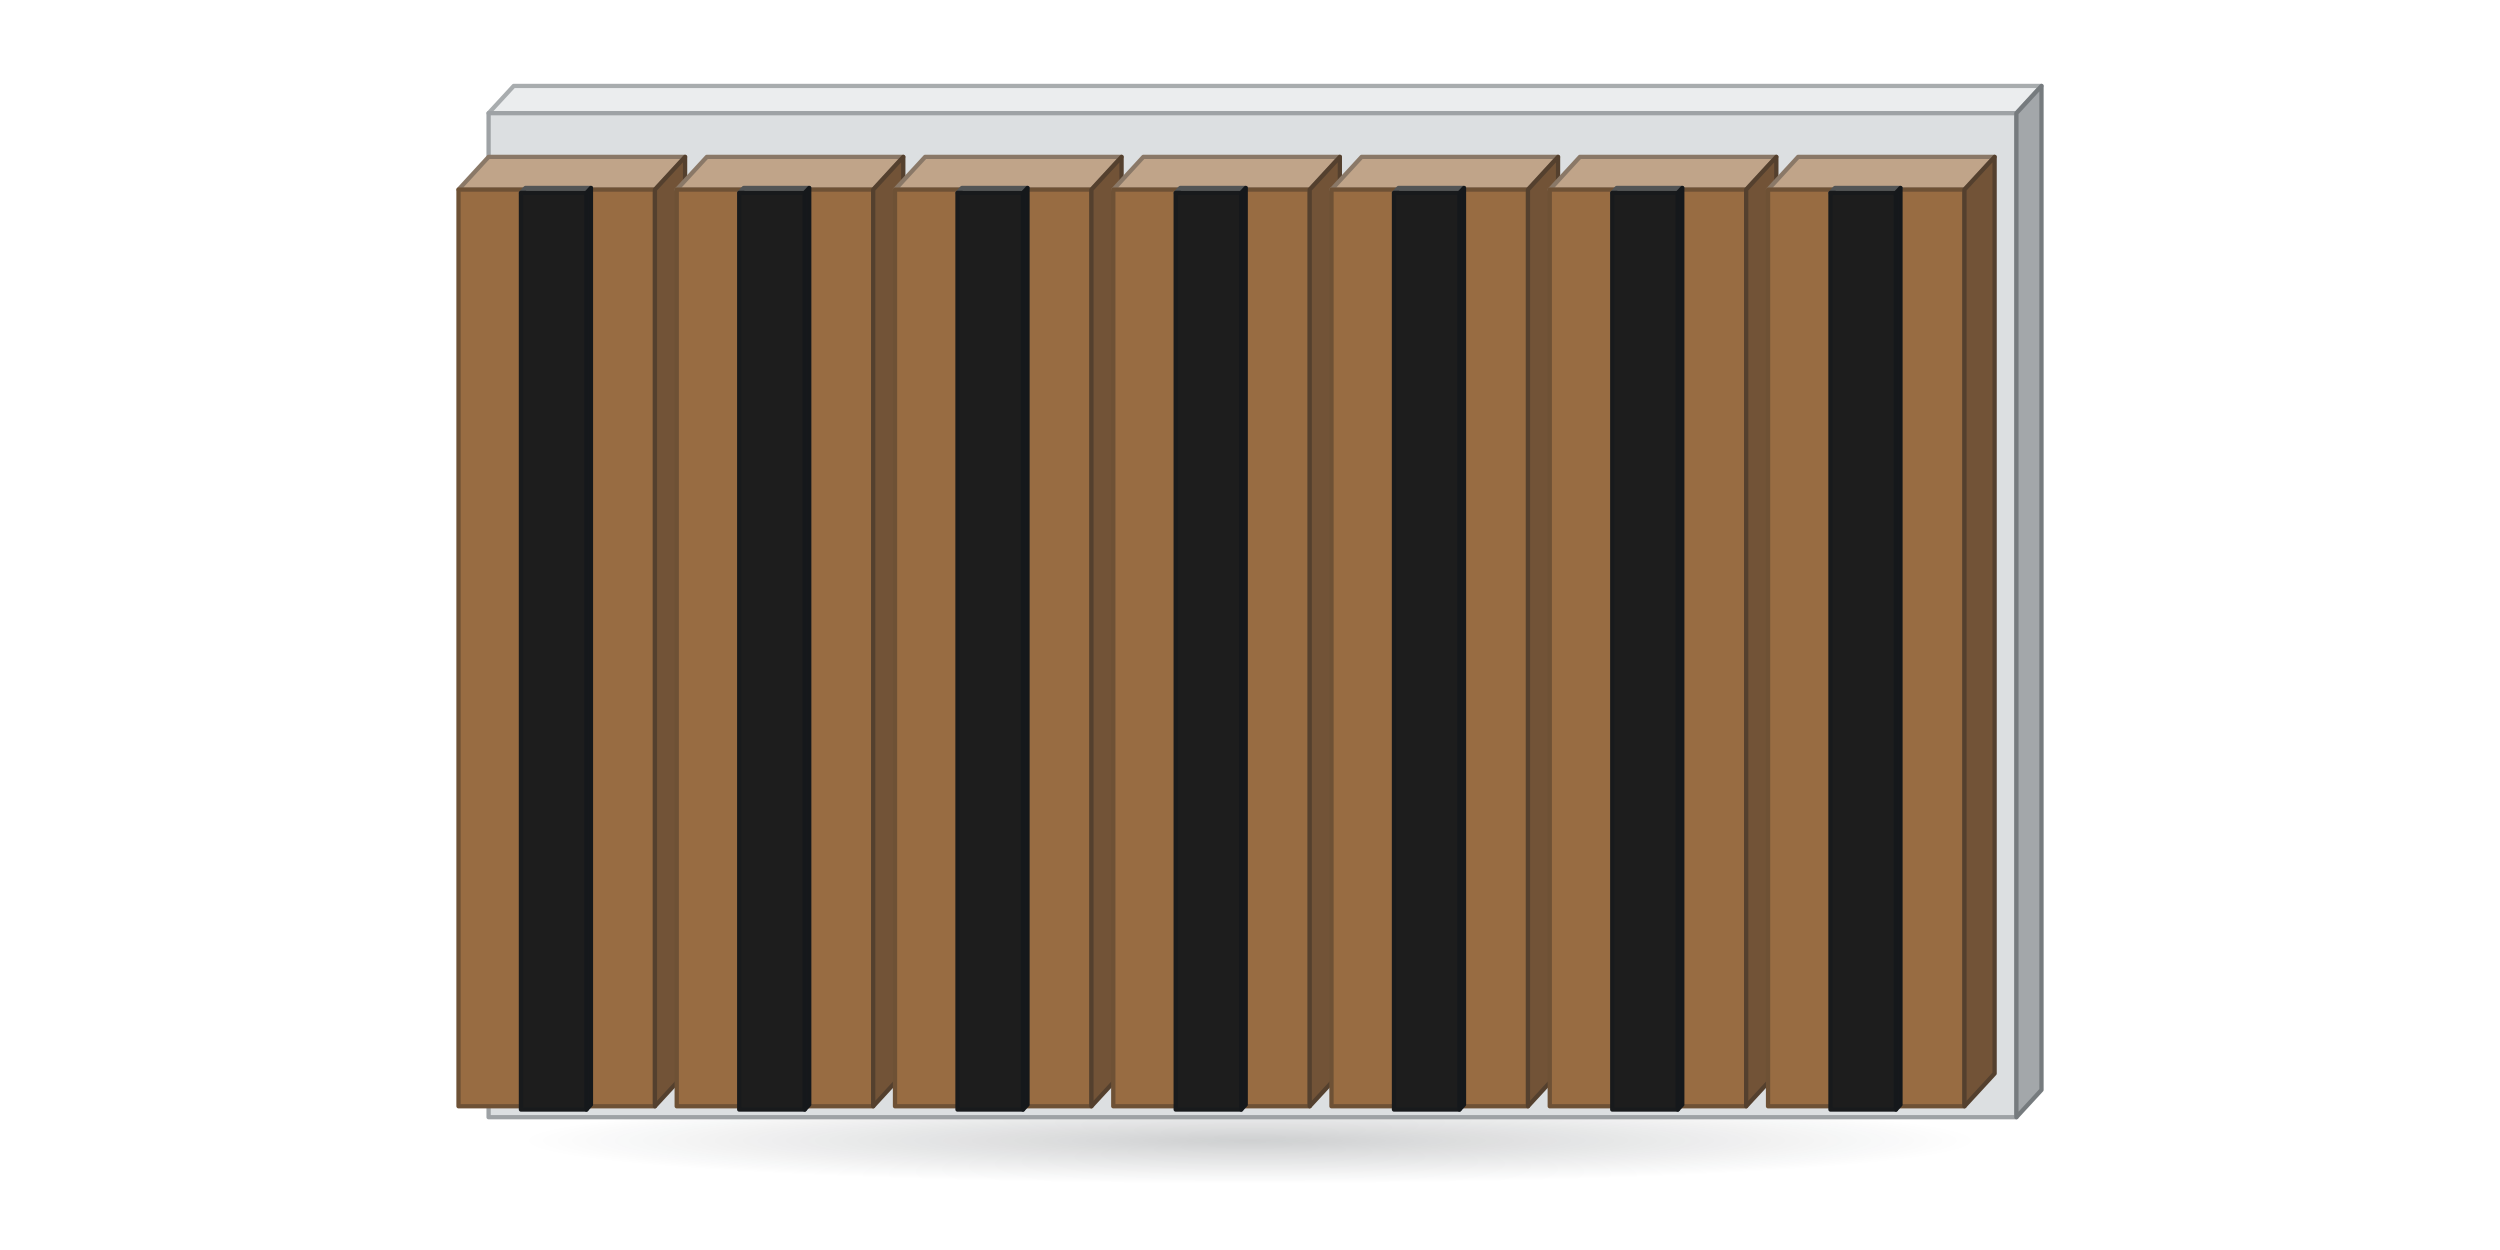
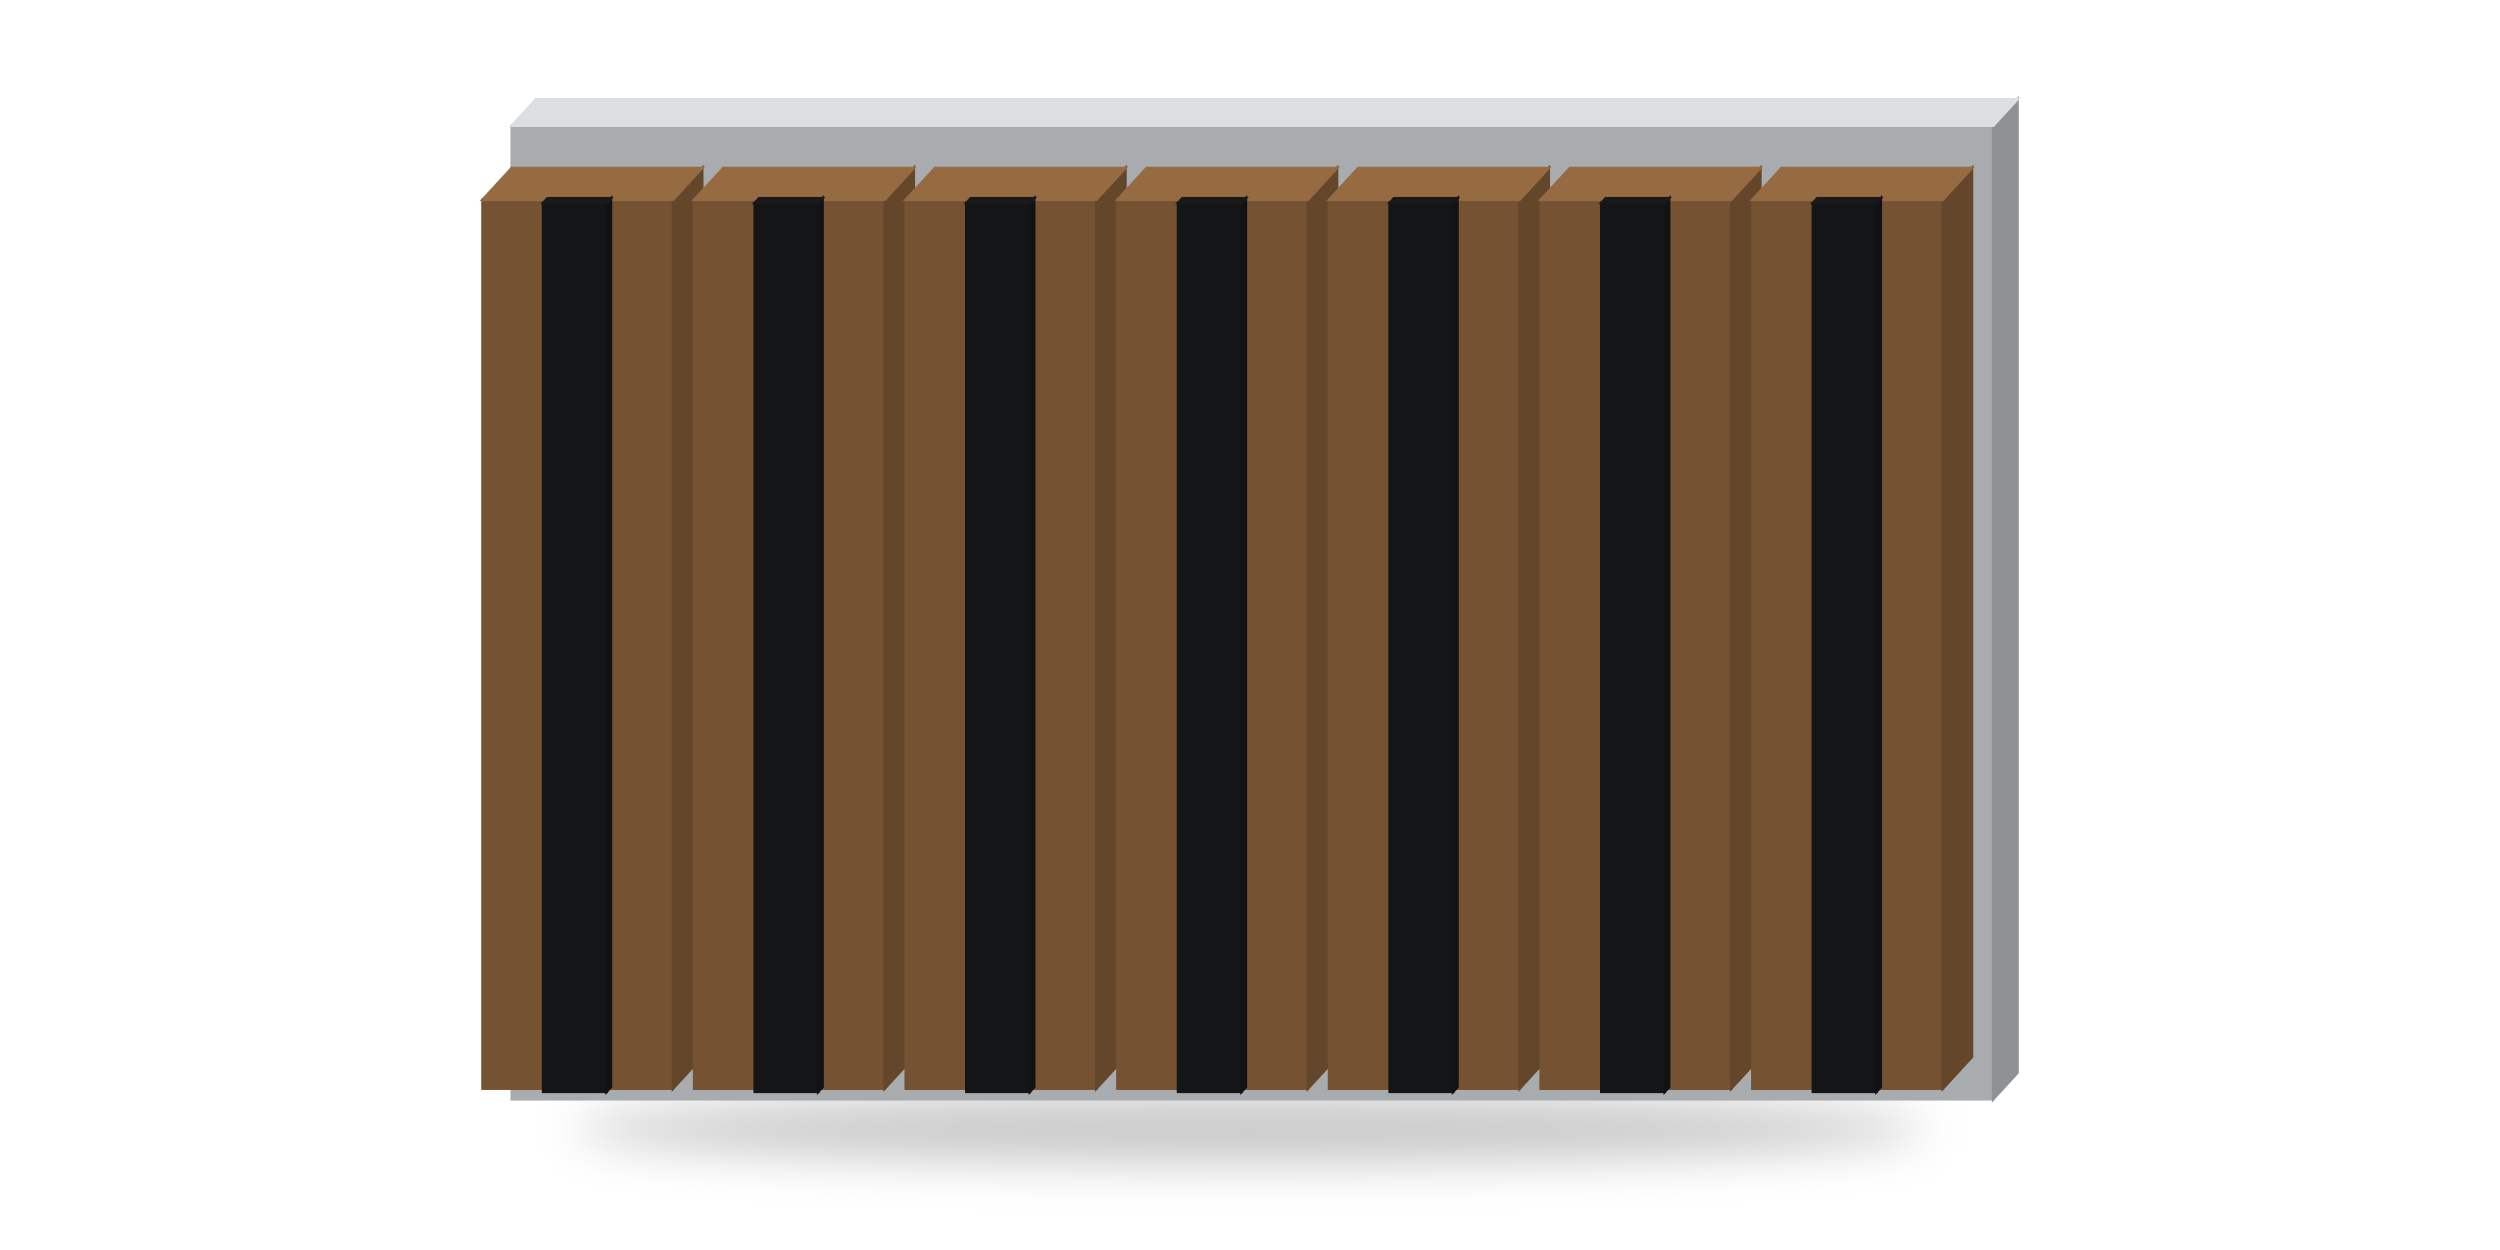
- <svg xmlns="http://www.w3.org/2000/svg" viewBox="0 0 320 160" role="img">
+ <svg xmlns="http://www.w3.org/2000/svg" viewBox="0 0 340 170" role="img">
  <defs>
-     <radialGradient id="sh" cx="50%" cy="50%" r="50%">
-       <stop offset="0" stop-color="#0d1318" stop-opacity=".20" />
-       <stop offset="1" stop-color="#0d1318" stop-opacity="0" />
-     </radialGradient>
+     <filter id="ashf" x="-30%" y="-60%" width="160%" height="260%">
+       <feGaussianBlur stdDeviation="3.2" />
+     </filter>
  </defs>
-   <ellipse cx="160.0" cy="146.0" rx="93.2" ry="5.5" fill="url(#sh)" />
-   <polygon points="62.54,14.49 258.10,14.49 261.31,11.00 65.76,11.00" fill="#ebedee" stroke="#a8acae" stroke-width="0.55" stroke-linejoin="round" />
-   <polygon points="62.54,143.00 258.10,143.00 258.10,14.49 62.54,14.49" fill="#dcdfe1" stroke="#9ea2a5" stroke-width="0.55" stroke-linejoin="round" />
-   <polygon points="258.10,143.00 261.31,139.51 261.31,11.00 258.10,14.49" fill="#a3a7aa" stroke="#767b7e" stroke-width="0.55" stroke-linejoin="round" />
-   <polygon points="58.69,24.27 83.83,24.27 87.69,20.08 62.54,20.08" fill="#c0a489" stroke="#8a7867" stroke-width="0.55" stroke-linejoin="round" />
-   <polygon points="58.69,141.60 83.83,141.60 83.83,24.27 58.69,24.27" fill="#986c42" stroke="#6e5135" stroke-width="0.55" stroke-linejoin="round" />
-   <polygon points="83.83,141.60 87.69,137.41 87.69,20.08 83.83,24.27" fill="#725337" stroke="#54402e" stroke-width="0.55" stroke-linejoin="round" />
-   <polygon points="66.68,24.69 75.06,24.69 75.64,24.06 67.26,24.06" fill="#717171" stroke="#535556" stroke-width="0.55" stroke-linejoin="round" />
-   <polygon points="66.68,142.02 75.06,142.02 75.06,24.69 66.68,24.69" fill="#1d1d1d" stroke="#181a1c" stroke-width="0.55" stroke-linejoin="round" />
-   <polygon points="75.06,142.02 75.64,141.39 75.64,24.06 75.06,24.69" fill="#181a1c" stroke="#15181b" stroke-width="0.55" stroke-linejoin="round" />
-   <polygon points="86.62,24.27 111.77,24.27 115.62,20.08 90.48,20.08" fill="#c0a489" stroke="#8a7867" stroke-width="0.55" stroke-linejoin="round" />
-   <polygon points="86.62,141.60 111.77,141.60 111.77,24.27 86.62,24.27" fill="#986c42" stroke="#6e5135" stroke-width="0.55" stroke-linejoin="round" />
-   <polygon points="111.77,141.60 115.62,137.41 115.62,20.08 111.77,24.27" fill="#725337" stroke="#54402e" stroke-width="0.55" stroke-linejoin="round" />
-   <polygon points="94.62,24.69 103.00,24.69 103.58,24.06 95.20,24.06" fill="#717171" stroke="#535556" stroke-width="0.55" stroke-linejoin="round" />
-   <polygon points="94.62,142.02 103.00,142.02 103.00,24.69 94.62,24.69" fill="#1d1d1d" stroke="#181a1c" stroke-width="0.55" stroke-linejoin="round" />
-   <polygon points="103.00,142.02 103.58,141.39 103.58,24.06 103.00,24.69" fill="#181a1c" stroke="#15181b" stroke-width="0.55" stroke-linejoin="round" />
-   <polygon points="114.56,24.27 139.70,24.27 143.56,20.08 118.42,20.08" fill="#c0a489" stroke="#8a7867" stroke-width="0.55" stroke-linejoin="round" />
-   <polygon points="114.56,141.60 139.70,141.60 139.70,24.27 114.56,24.27" fill="#986c42" stroke="#6e5135" stroke-width="0.55" stroke-linejoin="round" />
-   <polygon points="139.70,141.60 143.56,137.41 143.56,20.08 139.70,24.27" fill="#725337" stroke="#54402e" stroke-width="0.55" stroke-linejoin="round" />
-   <polygon points="122.56,24.69 130.94,24.69 131.52,24.06 123.13,24.06" fill="#717171" stroke="#535556" stroke-width="0.55" stroke-linejoin="round" />
-   <polygon points="122.56,142.02 130.94,142.02 130.94,24.69 122.56,24.69" fill="#1d1d1d" stroke="#181a1c" stroke-width="0.55" stroke-linejoin="round" />
-   <polygon points="130.94,142.02 131.52,141.39 131.52,24.06 130.94,24.69" fill="#181a1c" stroke="#15181b" stroke-width="0.55" stroke-linejoin="round" />
-   <polygon points="142.50,24.27 167.64,24.27 171.50,20.08 146.35,20.08" fill="#c0a489" stroke="#8a7867" stroke-width="0.55" stroke-linejoin="round" />
-   <polygon points="142.50,141.60 167.64,141.60 167.64,24.27 142.50,24.27" fill="#986c42" stroke="#6e5135" stroke-width="0.55" stroke-linejoin="round" />
-   <polygon points="167.64,141.60 171.50,137.41 171.50,20.08 167.64,24.27" fill="#725337" stroke="#54402e" stroke-width="0.55" stroke-linejoin="round" />
-   <polygon points="150.49,24.69 158.87,24.69 159.45,24.06 151.07,24.06" fill="#717171" stroke="#535556" stroke-width="0.55" stroke-linejoin="round" />
-   <polygon points="150.49,142.02 158.87,142.02 158.87,24.69 150.49,24.69" fill="#1d1d1d" stroke="#181a1c" stroke-width="0.55" stroke-linejoin="round" />
-   <polygon points="158.87,142.02 159.45,141.39 159.45,24.06 158.87,24.69" fill="#181a1c" stroke="#15181b" stroke-width="0.55" stroke-linejoin="round" />
-   <polygon points="170.43,24.27 195.58,24.27 199.43,20.08 174.29,20.08" fill="#c0a489" stroke="#8a7867" stroke-width="0.55" stroke-linejoin="round" />
-   <polygon points="170.43,141.60 195.58,141.60 195.58,24.27 170.43,24.27" fill="#986c42" stroke="#6e5135" stroke-width="0.55" stroke-linejoin="round" />
-   <polygon points="195.58,141.60 199.43,137.41 199.43,20.08 195.58,24.27" fill="#725337" stroke="#54402e" stroke-width="0.55" stroke-linejoin="round" />
-   <polygon points="178.43,24.69 186.81,24.69 187.39,24.06 179.01,24.06" fill="#717171" stroke="#535556" stroke-width="0.55" stroke-linejoin="round" />
-   <polygon points="178.43,142.02 186.81,142.02 186.81,24.69 178.43,24.69" fill="#1d1d1d" stroke="#181a1c" stroke-width="0.55" stroke-linejoin="round" />
-   <polygon points="186.81,142.02 187.39,141.39 187.39,24.06 186.81,24.69" fill="#181a1c" stroke="#15181b" stroke-width="0.55" stroke-linejoin="round" />
-   <polygon points="198.37,24.27 223.51,24.27 227.37,20.08 202.23,20.08" fill="#c0a489" stroke="#8a7867" stroke-width="0.55" stroke-linejoin="round" />
-   <polygon points="198.37,141.60 223.51,141.60 223.51,24.27 198.37,24.27" fill="#986c42" stroke="#6e5135" stroke-width="0.55" stroke-linejoin="round" />
-   <polygon points="223.51,141.60 227.37,137.41 227.37,20.08 223.51,24.27" fill="#725337" stroke="#54402e" stroke-width="0.55" stroke-linejoin="round" />
-   <polygon points="206.37,24.69 214.75,24.69 215.33,24.06 206.94,24.06" fill="#717171" stroke="#535556" stroke-width="0.55" stroke-linejoin="round" />
-   <polygon points="206.37,142.02 214.75,142.02 214.75,24.69 206.37,24.69" fill="#1d1d1d" stroke="#181a1c" stroke-width="0.55" stroke-linejoin="round" />
-   <polygon points="214.75,142.02 215.33,141.39 215.33,24.06 214.75,24.69" fill="#181a1c" stroke="#15181b" stroke-width="0.55" stroke-linejoin="round" />
-   <polygon points="226.31,24.27 251.45,24.27 255.31,20.08 230.16,20.08" fill="#c0a489" stroke="#8a7867" stroke-width="0.55" stroke-linejoin="round" />
-   <polygon points="226.31,141.60 251.45,141.60 251.45,24.27 226.31,24.27" fill="#986c42" stroke="#6e5135" stroke-width="0.55" stroke-linejoin="round" />
-   <polygon points="251.45,141.60 255.31,137.41 255.31,20.08 251.45,24.27" fill="#725337" stroke="#54402e" stroke-width="0.55" stroke-linejoin="round" />
-   <polygon points="234.30,24.69 242.68,24.69 243.26,24.06 234.88,24.06" fill="#717171" stroke="#535556" stroke-width="0.55" stroke-linejoin="round" />
-   <polygon points="234.30,142.02 242.68,142.02 242.68,24.69 234.30,24.69" fill="#1d1d1d" stroke="#181a1c" stroke-width="0.55" stroke-linejoin="round" />
-   <polygon points="242.68,142.02 243.26,141.39 243.26,24.06 242.68,24.69" fill="#181a1c" stroke="#15181b" stroke-width="0.55" stroke-linejoin="round" />
+   <ellipse cx="170.0" cy="153.5" rx="91.9" ry="4.6" fill="#0b1118" fill-opacity=".22" filter="url(#ashf)" />
+   <path d="M 69.59,149.50 L 271.07,149.50 L 271.07,17.10 L 69.59,17.10 Z" fill="#a9acae" stroke="#a9acae" stroke-width=".35" />
+   <path d="M 271.07,149.50 L 274.38,145.90 L 274.38,13.50 L 271.07,17.10 Z" fill="#8f9294" stroke="#8f9294" stroke-width=".35" />
+   <path d="M 69.59,17.10 L 271.07,17.10 L 274.38,13.50 L 72.90,13.50 Z" fill="#dcdfe1" stroke="#dcdfe1" stroke-width=".35" />
+   <path d="M 65.62,148.06 L 91.52,148.06 L 91.52,27.17 L 65.62,27.17 Z" fill="#755232" stroke="#755232" stroke-width=".35" />
+   <path d="M 91.52,148.06 L 95.50,143.74 L 95.50,22.85 L 91.52,27.17 Z" fill="#64462a" stroke="#64462a" stroke-width=".35" />
+   <path d="M 65.62,27.17 L 91.52,27.17 L 95.50,22.85 L 69.59,22.85 Z" fill="#976b42" stroke="#976b42" stroke-width=".35" />
+   <path d="M 73.86,148.49 L 82.49,148.49 L 82.49,27.60 L 73.86,27.60 Z" fill="#141516" stroke="#141516" stroke-width=".35" />
+   <path d="M 82.49,148.49 L 83.09,147.84 L 83.09,26.96 L 82.49,27.60 Z" fill="#111214" stroke="#111214" stroke-width=".35" />
+   <path d="M 73.86,27.60 L 82.49,27.60 L 83.09,26.96 L 74.45,26.96 Z" fill="#19191a" stroke="#19191a" stroke-width=".35" />
+   <path d="M 94.40,148.06 L 120.31,148.06 L 120.31,27.17 L 94.40,27.17 Z" fill="#755232" stroke="#755232" stroke-width=".35" />
+   <path d="M 120.31,148.06 L 124.28,143.74 L 124.28,22.85 L 120.31,27.17 Z" fill="#64462a" stroke="#64462a" stroke-width=".35" />
+   <path d="M 94.40,27.17 L 120.31,27.17 L 124.28,22.85 L 98.37,22.85 Z" fill="#976b42" stroke="#976b42" stroke-width=".35" />
+   <path d="M 102.64,148.49 L 111.27,148.49 L 111.27,27.60 L 102.64,27.60 Z" fill="#141516" stroke="#141516" stroke-width=".35" />
+   <path d="M 111.27,148.49 L 111.87,147.84 L 111.87,26.96 L 111.27,27.60 Z" fill="#111214" stroke="#111214" stroke-width=".35" />
+   <path d="M 102.64,27.60 L 111.27,27.60 L 111.87,26.96 L 103.23,26.96 Z" fill="#19191a" stroke="#19191a" stroke-width=".35" />
+   <path d="M 123.18,148.06 L 149.09,148.06 L 149.09,27.17 L 123.18,27.17 Z" fill="#755232" stroke="#755232" stroke-width=".35" />
+   <path d="M 149.09,148.06 L 153.06,143.74 L 153.06,22.85 L 149.09,27.17 Z" fill="#64462a" stroke="#64462a" stroke-width=".35" />
+   <path d="M 123.18,27.17 L 149.09,27.17 L 153.06,22.85 L 127.16,22.85 Z" fill="#976b42" stroke="#976b42" stroke-width=".35" />
+   <path d="M 131.42,148.49 L 140.06,148.49 L 140.06,27.60 L 131.42,27.60 Z" fill="#141516" stroke="#141516" stroke-width=".35" />
+   <path d="M 140.06,148.49 L 140.65,147.84 L 140.65,26.96 L 140.06,27.60 Z" fill="#111214" stroke="#111214" stroke-width=".35" />
+   <path d="M 131.42,27.60 L 140.06,27.60 L 140.65,26.96 L 132.02,26.96 Z" fill="#19191a" stroke="#19191a" stroke-width=".35" />
+   <path d="M 151.97,148.06 L 177.87,148.06 L 177.87,27.17 L 151.97,27.17 Z" fill="#755232" stroke="#755232" stroke-width=".35" />
+   <path d="M 177.87,148.06 L 181.84,143.74 L 181.84,22.85 L 177.87,27.17 Z" fill="#64462a" stroke="#64462a" stroke-width=".35" />
+   <path d="M 151.97,27.17 L 177.87,27.17 L 181.84,22.85 L 155.94,22.85 Z" fill="#976b42" stroke="#976b42" stroke-width=".35" />
+   <path d="M 160.21,148.49 L 168.84,148.49 L 168.84,27.60 L 160.21,27.60 Z" fill="#141516" stroke="#141516" stroke-width=".35" />
+   <path d="M 168.84,148.49 L 169.44,147.84 L 169.44,26.96 L 168.84,27.60 Z" fill="#111214" stroke="#111214" stroke-width=".35" />
+   <path d="M 160.21,27.60 L 168.84,27.60 L 169.44,26.96 L 160.80,26.96 Z" fill="#19191a" stroke="#19191a" stroke-width=".35" />
+   <path d="M 180.75,148.06 L 206.66,148.06 L 206.66,27.17 L 180.75,27.17 Z" fill="#755232" stroke="#755232" stroke-width=".35" />
+   <path d="M 206.66,148.06 L 210.63,143.74 L 210.63,22.85 L 206.66,27.17 Z" fill="#64462a" stroke="#64462a" stroke-width=".35" />
+   <path d="M 180.75,27.17 L 206.66,27.17 L 210.63,22.85 L 184.72,22.85 Z" fill="#976b42" stroke="#976b42" stroke-width=".35" />
+   <path d="M 188.99,148.49 L 197.62,148.49 L 197.62,27.60 L 188.99,27.60 Z" fill="#141516" stroke="#141516" stroke-width=".35" />
+   <path d="M 197.62,148.49 L 198.22,147.84 L 198.22,26.96 L 197.62,27.60 Z" fill="#111214" stroke="#111214" stroke-width=".35" />
+   <path d="M 188.99,27.60 L 197.62,27.60 L 198.22,26.96 L 189.58,26.96 Z" fill="#19191a" stroke="#19191a" stroke-width=".35" />
+   <path d="M 209.53,148.06 L 235.44,148.06 L 235.44,27.17 L 209.53,27.17 Z" fill="#755232" stroke="#755232" stroke-width=".35" />
+   <path d="M 235.44,148.06 L 239.41,143.74 L 239.41,22.85 L 235.44,27.17 Z" fill="#64462a" stroke="#64462a" stroke-width=".35" />
+   <path d="M 209.53,27.17 L 235.44,27.17 L 239.41,22.85 L 213.51,22.85 Z" fill="#976b42" stroke="#976b42" stroke-width=".35" />
+   <path d="M 217.77,148.49 L 226.41,148.49 L 226.41,27.60 L 217.77,27.60 Z" fill="#141516" stroke="#141516" stroke-width=".35" />
+   <path d="M 226.41,148.49 L 227.00,147.84 L 227.00,26.96 L 226.41,27.60 Z" fill="#111214" stroke="#111214" stroke-width=".35" />
+   <path d="M 217.77,27.60 L 226.41,27.60 L 227.00,26.96 L 218.37,26.96 Z" fill="#19191a" stroke="#19191a" stroke-width=".35" />
+   <path d="M 238.32,148.06 L 264.22,148.06 L 264.22,27.17 L 238.32,27.17 Z" fill="#755232" stroke="#755232" stroke-width=".35" />
+   <path d="M 264.22,148.06 L 268.19,143.74 L 268.19,22.85 L 264.22,27.17 Z" fill="#64462a" stroke="#64462a" stroke-width=".35" />
+   <path d="M 238.32,27.17 L 264.22,27.17 L 268.19,22.85 L 242.29,22.85 Z" fill="#976b42" stroke="#976b42" stroke-width=".35" />
+   <path d="M 246.55,148.49 L 255.19,148.49 L 255.19,27.60 L 246.55,27.60 Z" fill="#141516" stroke="#141516" stroke-width=".35" />
+   <path d="M 255.19,148.49 L 255.79,147.84 L 255.79,26.96 L 255.19,27.60 Z" fill="#111214" stroke="#111214" stroke-width=".35" />
+   <path d="M 246.55,27.60 L 255.19,27.60 L 255.79,26.96 L 247.15,26.96 Z" fill="#19191a" stroke="#19191a" stroke-width=".35" />
</svg>
